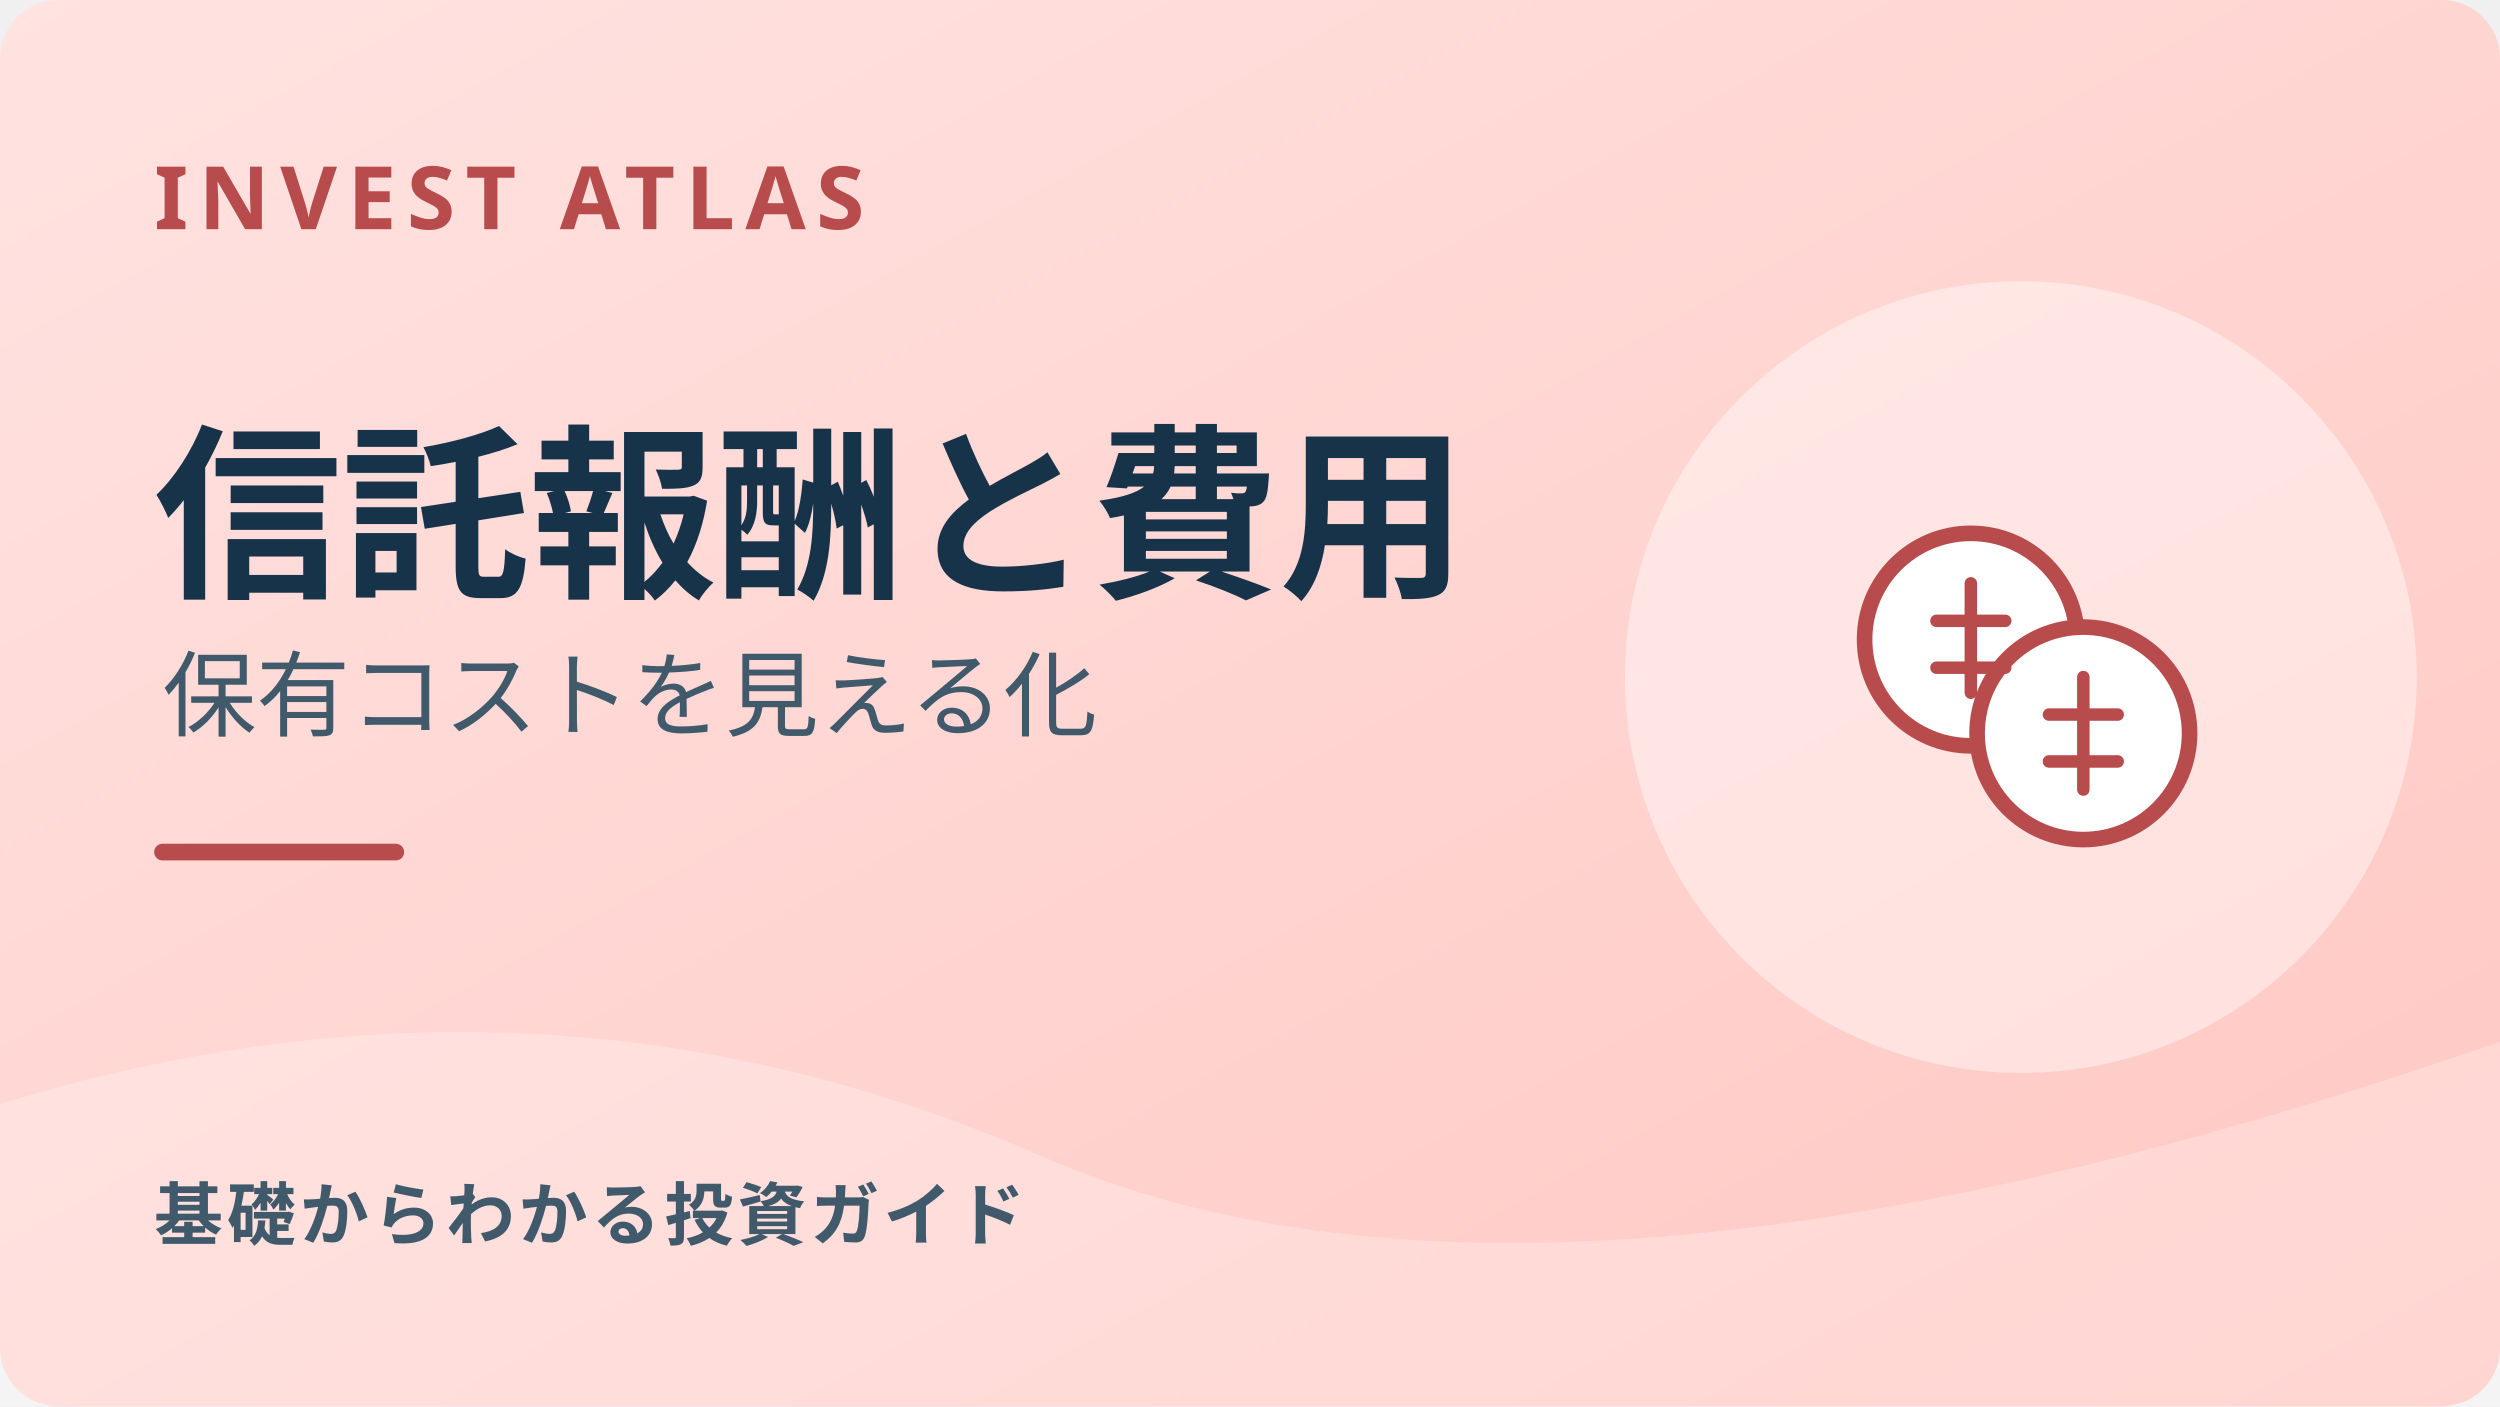
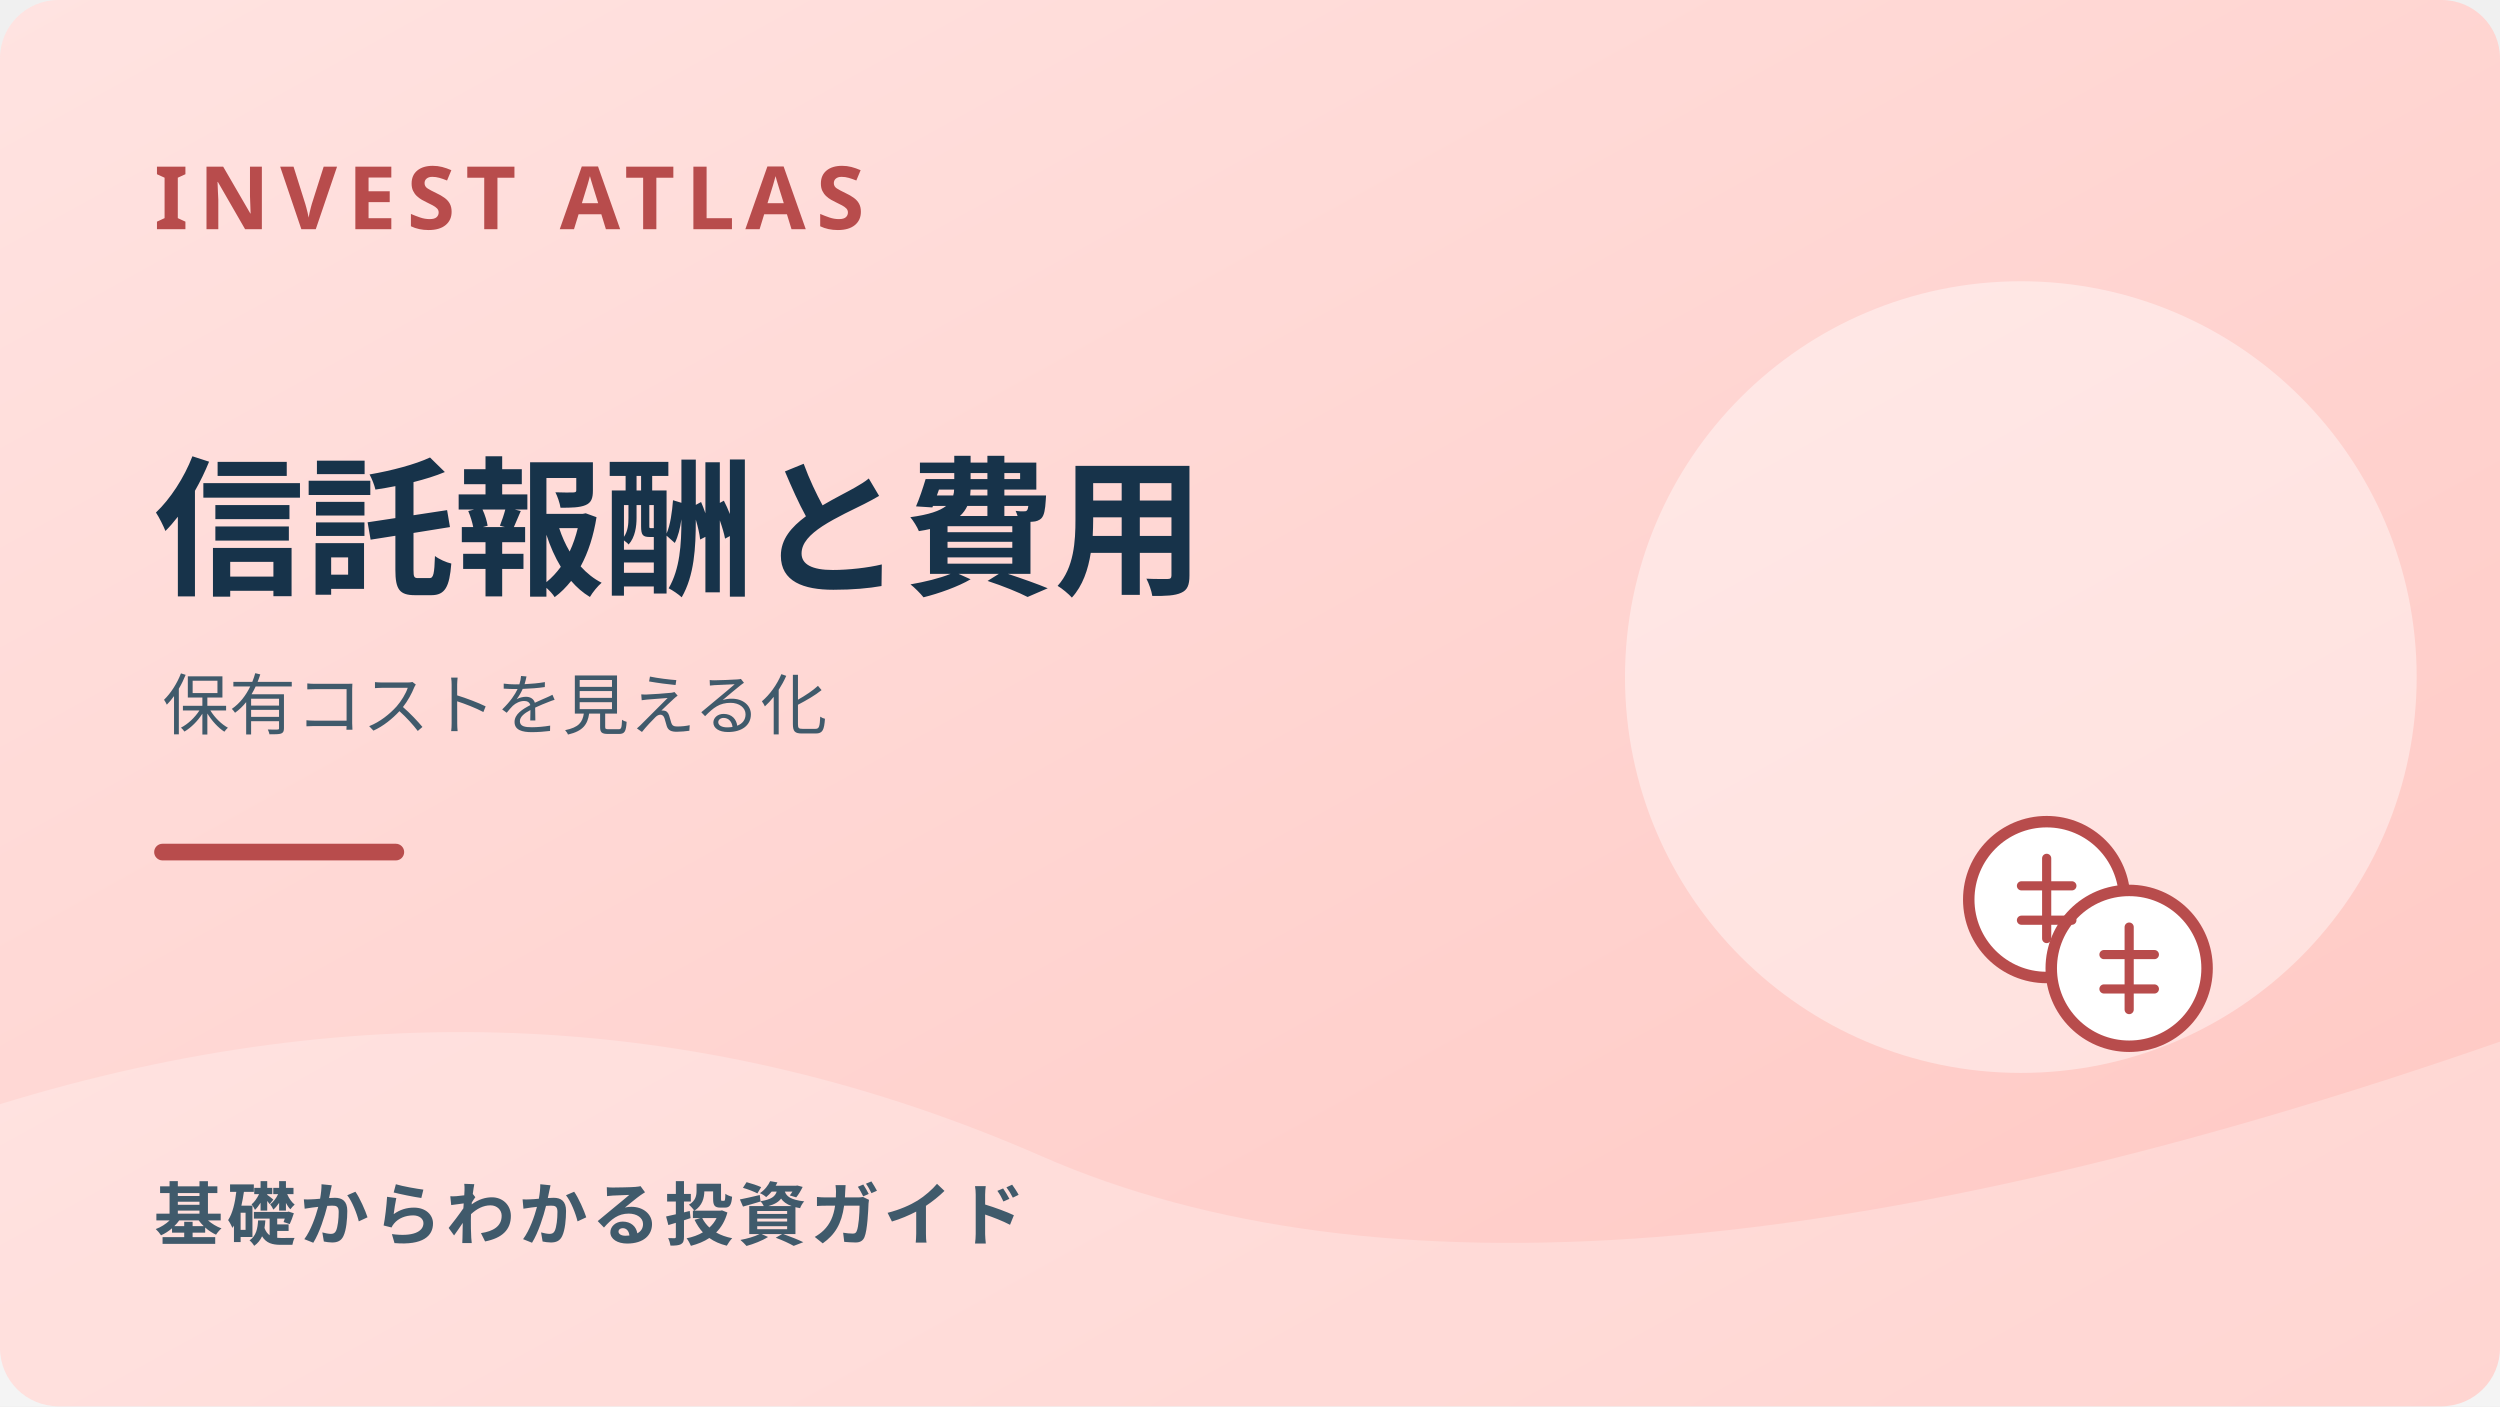
<svg xmlns="http://www.w3.org/2000/svg" width="1200" height="675" viewBox="0 0 1200 675">
  <defs>
    <linearGradient id="g" x1="0" y1="0" x2="1" y2="1">
      <stop stop-color="#ffe3e1" />
      <stop offset="1" stop-color="#ffc7c2" />
    </linearGradient>
  </defs>
  <rect width="1200" height="675" rx="28" fill="url(#g)" />
  <circle cx="970" cy="325" r="190" fill="#fff" opacity=".42" />
  <path d="M0 530 Q260 450 500 555 T1200 500 V675 H0Z" fill="#fff" opacity=".25" />
  <text x="74" y="110" font-family="system-ui,sans-serif" font-size="42" font-weight="800" letter-spacing="5" fill="#b84c4c">INVEST ATLAS</text>
-   <text x="74" y="280" font-family="system-ui,sans-serif" font-size="90" font-weight="800" fill="#17334a">信託報酬と費用</text>
-   <text x="78" y="350" font-family="system-ui,sans-serif" font-size="45" fill="#405a6b">保有コストを見える化</text>
+   <text x="74" y="280" font-family="system-ui,sans-serif" font-size="72" font-weight="800" fill="#17334a">信託報酬と費用</text>
+   <text x="78" y="350" font-family="system-ui,sans-serif" font-size="32" fill="#405a6b">保有コストを見える化</text>
  <rect x="74" y="405" width="120" height="8" rx="4" fill="#b84c4c" />
-   <g transform="translate(970 325) scale(1.5)">
+   <g transform="translate(1000 445) scale(1.1)">
    <circle cx="-16" cy="-12" r="34" fill="#fff" stroke="#b84c4c" stroke-width="5" />
    <circle cx="20" cy="18" r="34" fill="#fff" stroke="#b84c4c" stroke-width="5" />
    <path d="M-16 -30 V5 M-27 -18 H-5 M-27 -3 H-5 M20 0 V36 M9 12 H31 M9 27 H31" stroke="#b84c4c" stroke-width="4" stroke-linecap="round" />
  </g>
  <text x="74" y="595" font-family="system-ui,sans-serif" font-size="33" font-weight="700" letter-spacing="2" fill="#405a6b">基礎からわかる投資ガイド</text>
</svg>
